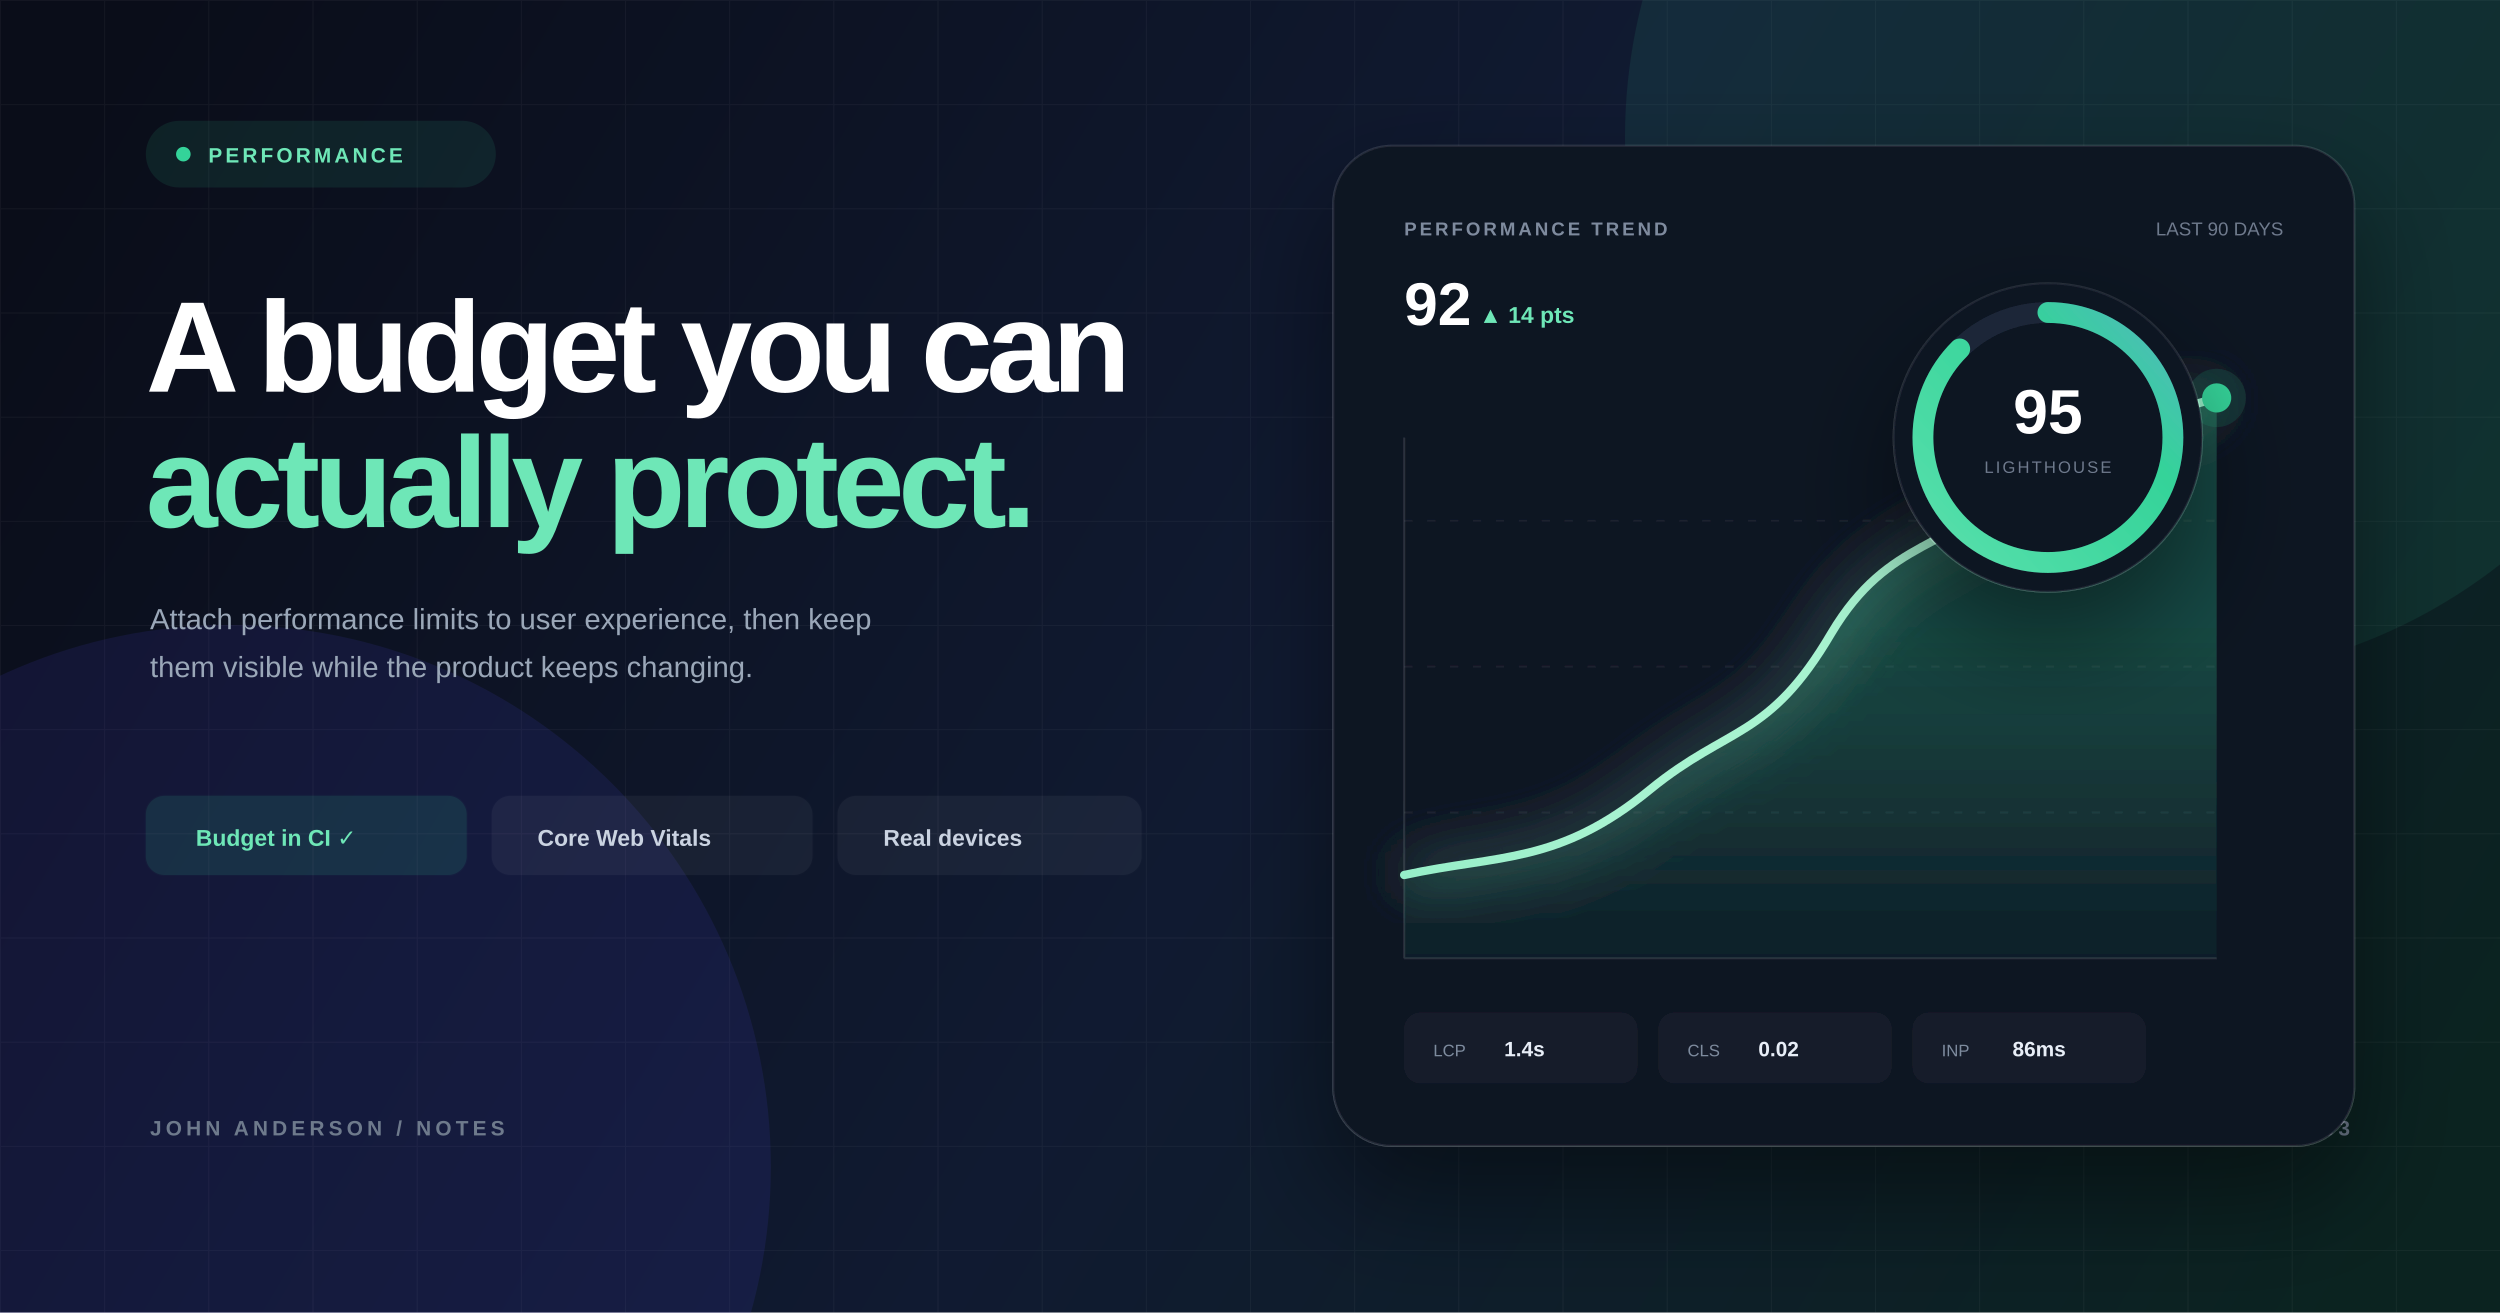
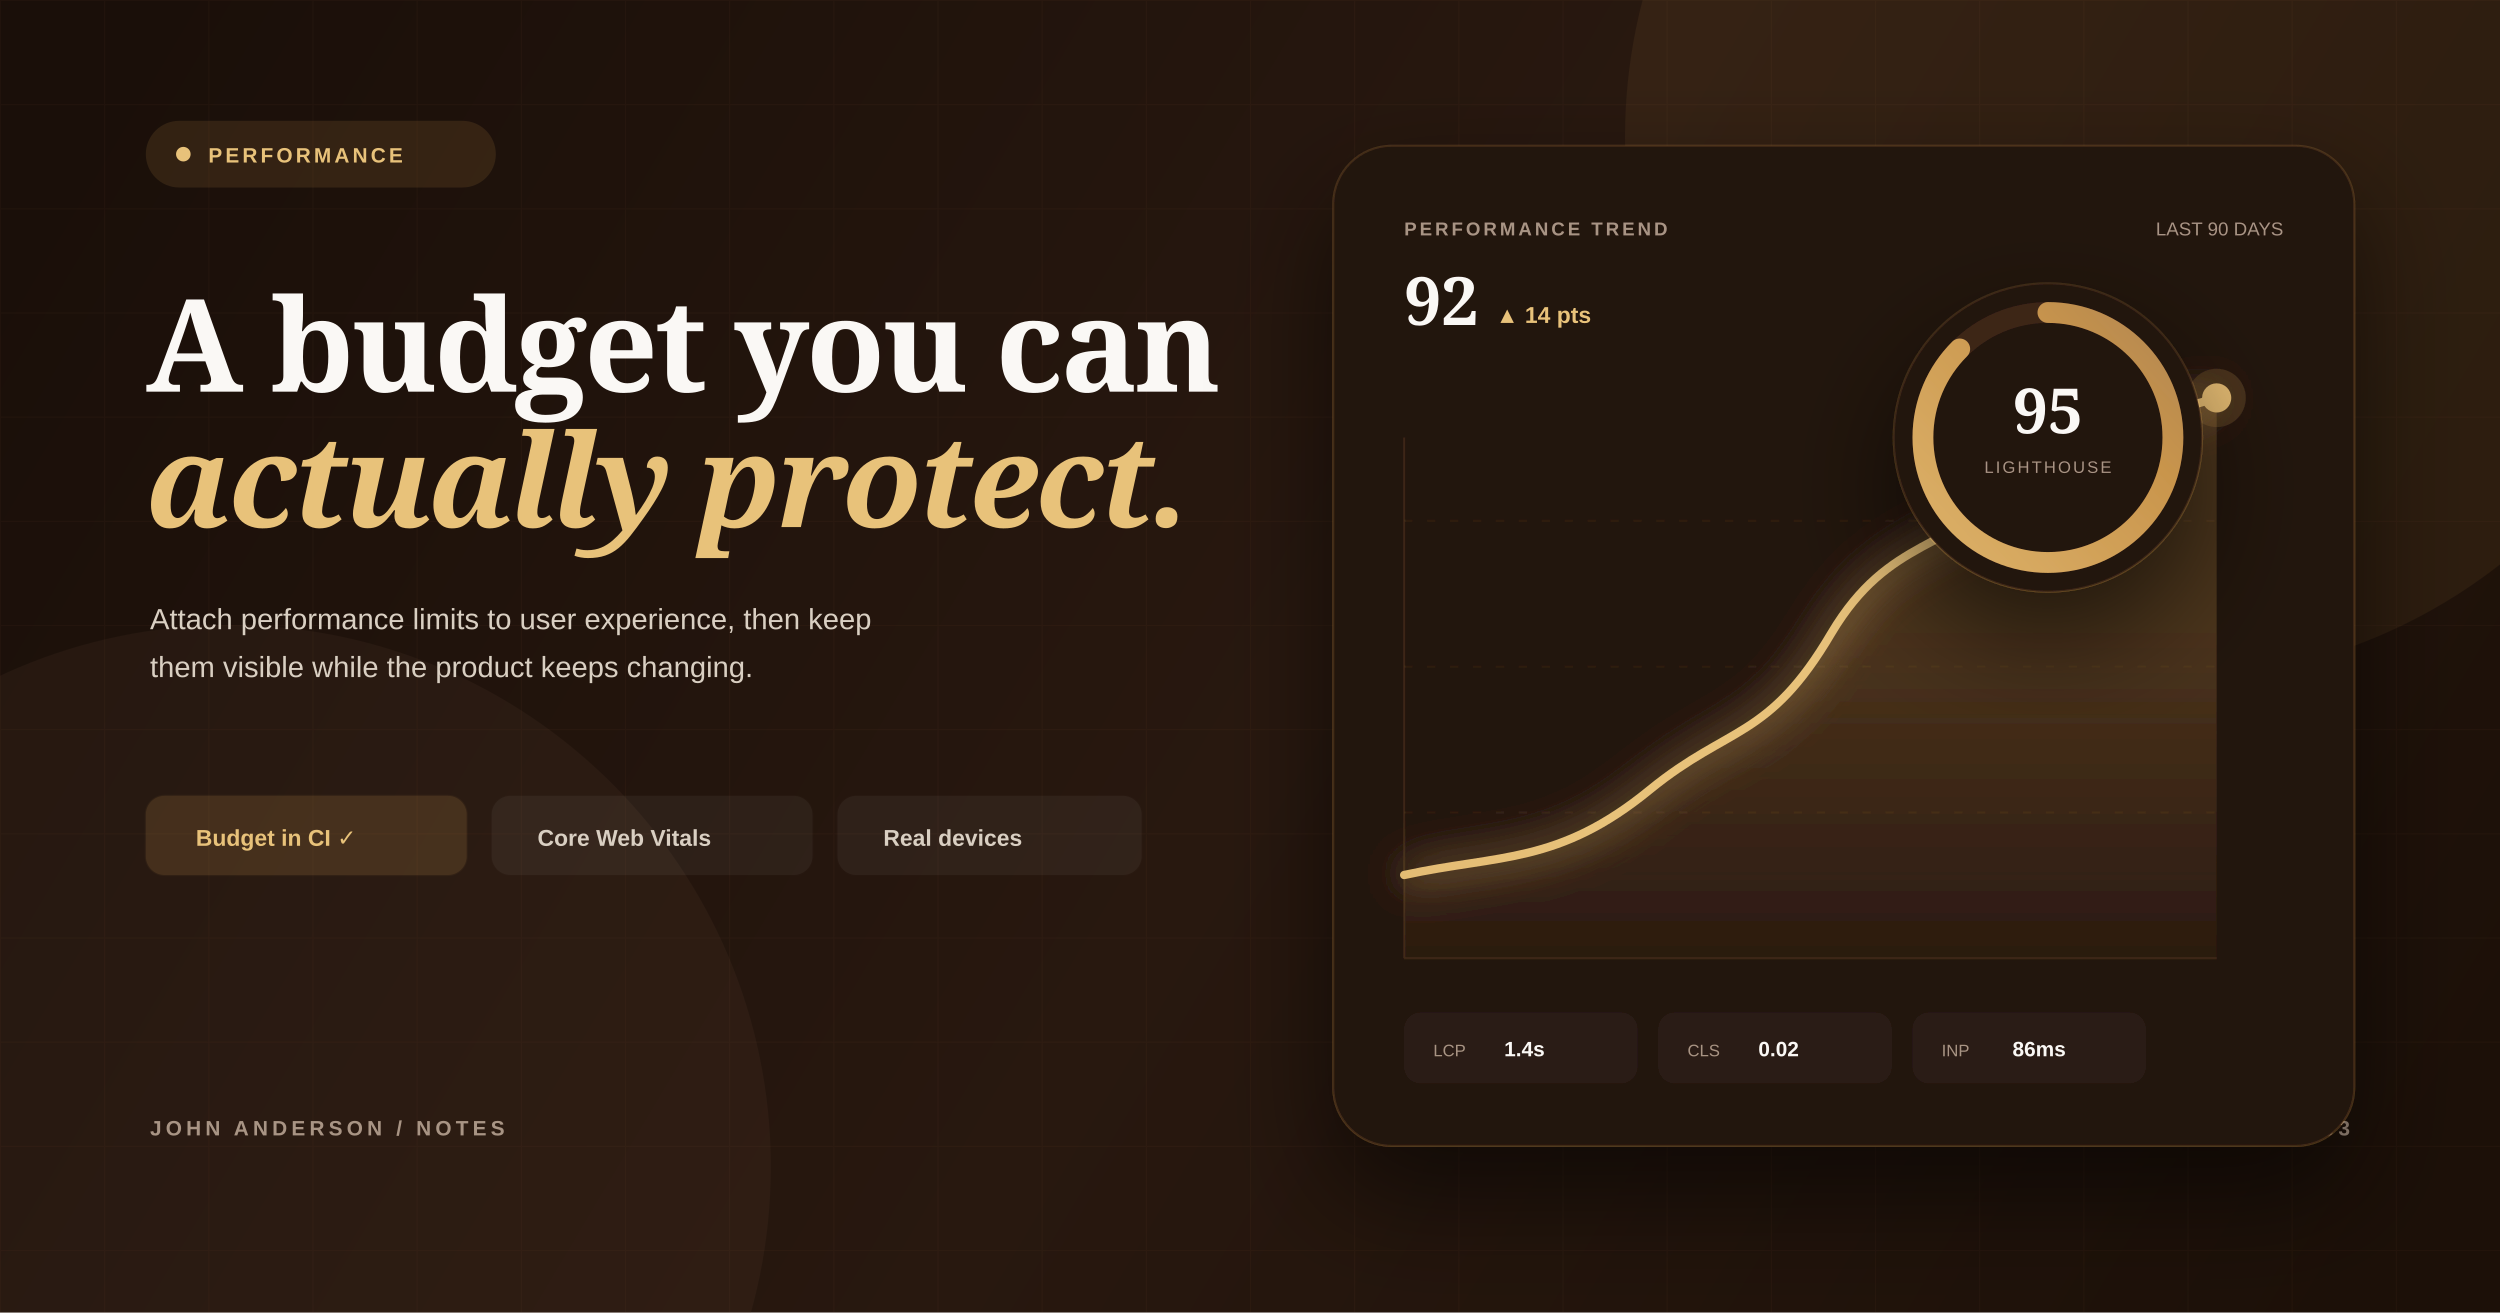
<svg xmlns="http://www.w3.org/2000/svg" viewBox="0 0 1200 630" role="img" aria-labelledby="title desc">
  <defs>
    <linearGradient id="bg" x1="70" y1="0" x2="1130" y2="630" gradientUnits="userSpaceOnUse">
-       <stop offset="0" stop-color="#0A0D19" />
-       <stop offset=".52" stop-color="#101A31" />
-       <stop offset="1" stop-color="#0B2320" />
+       <stop offset="0" stop-color="#1A0F09" />
+       <stop offset=".52" stop-color="#28180F" />
+       <stop offset="1" stop-color="#1C1008" />
    </linearGradient>
    <linearGradient id="line" x1="90" y1="430" x2="720" y2="240" gradientUnits="userSpaceOnUse">
-       <stop offset="0" stop-color="#34D399" />
-       <stop offset="1" stop-color="#A7F3D0" />
+       <stop offset="0" stop-color="#C9954C" />
+       <stop offset="1" stop-color="#E8C27A" />
    </linearGradient>
    <linearGradient id="area" x1="90" y1="300" x2="90" y2="500" gradientUnits="userSpaceOnUse">
-       <stop offset="0" stop-color="#34D399" stop-opacity=".28" />
-       <stop offset="1" stop-color="#34D399" stop-opacity="0" />
+       <stop offset="0" stop-color="#C9954C" stop-opacity=".25" />
+       <stop offset="1" stop-color="#C9954C" stop-opacity="0" />
    </linearGradient>
    <linearGradient id="ring" x1="860" y1="120" x2="1080" y2="360" gradientUnits="userSpaceOnUse">
-       <stop offset="0" stop-color="#6EE7B7" />
-       <stop offset=".55" stop-color="#34D399" />
-       <stop offset="1" stop-color="#818CF8" />
+       <stop offset="0" stop-color="#E8C27A" />
+       <stop offset=".55" stop-color="#C9954C" />
+       <stop offset="1" stop-color="#8C6E5A" />
    </linearGradient>
    <filter id="glow">
-       <feGaussianBlur stdDeviation="14" result="blur" />
+       <feGaussianBlur stdDeviation="10" result="blur" />
      <feMerge>
        <feMergeNode in="blur" />
        <feMergeNode in="SourceGraphic" />
      </feMerge>
    </filter>
    <filter id="shadow" x="-30%" y="-30%" width="160%" height="170%">
-       <feDropShadow dx="0" dy="24" stdDeviation="26" flood-color="#000000" flood-opacity=".45" />
+       <feDropShadow dx="0" dy="24" stdDeviation="26" flood-color="#000000" flood-opacity=".55" />
    </filter>
    <pattern id="grid" width="50" height="50" patternUnits="userSpaceOnUse">
-       <path d="M50 0H0V50" fill="none" stroke="#FFFFFF" stroke-opacity=".04" />
+       <path d="M50 0H0V50" fill="none" stroke="#C9954C" stroke-opacity=".04" />
    </pattern>
  </defs>
  <rect width="1200" height="630" fill="url(#bg)" />
  <rect width="1200" height="630" fill="url(#grid)" />
-   <circle cx="1040" cy="66" r="260" fill="#34D399" opacity=".09" />
-   <circle cx="110" cy="560" r="260" fill="#4F46E5" opacity=".12" />
-   <g font-family="Segoe UI, Arial, sans-serif">
-     <rect x="70" y="58" width="168" height="32" rx="16" fill="#34D399" opacity=".1" />
-     <circle cx="88" cy="74" r="3.5" fill="#34D399" />
-     <text x="100" y="78" fill="#6EE7B7" font-size="10" font-weight="700" letter-spacing="1.5">PERFORMANCE</text>
-     <text x="70" y="188" fill="#FFFFFF" font-family="Segoe UI Variable Display, Segoe UI, Arial, sans-serif" font-size="62" font-weight="700" letter-spacing="-3">A budget you can</text>
-     <text x="70" y="253" fill="#6EE7B7" font-family="Segoe UI Variable Display, Segoe UI, Arial, sans-serif" font-size="62" font-weight="700" letter-spacing="-3">actually protect.</text>
-     <text x="72" y="302" fill="#9AA7B8" font-size="14">Attach performance limits to user experience, then keep</text>
-     <text x="72" y="325" fill="#9AA7B8" font-size="14">them visible while the product keeps changing.</text>
-     <text x="72" y="545" fill="#6E7A8C" font-size="10" font-weight="700" letter-spacing="2">JOHN ANDERSON / NOTES</text>
-     <text x="1128" y="545" fill="#6E7A8C" font-size="10" font-weight="700" letter-spacing="2" text-anchor="end">02 / 03</text>
+   <circle cx="1040" cy="66" r="260" fill="#C9954C" opacity=".08" />
+   <circle cx="110" cy="560" r="260" fill="#6B4C3B" opacity=".12" />
+   <g font-family="Bricolage Grotesque, Segoe UI, Arial, sans-serif">
+     <rect x="70" y="58" width="168" height="32" rx="16" fill="#C9954C" opacity=".14" />
+     <circle cx="88" cy="74" r="3.5" fill="#E8C27A" />
+     <text x="100" y="78" fill="#E8C27A" font-size="10" font-weight="700" letter-spacing="1.5">PERFORMANCE</text>
+     <text x="70" y="188" fill="#FAF8F5" font-family="Bricolage Grotesque, Georgia, serif" font-size="62" font-weight="700" letter-spacing="-1.5">A budget you can</text>
+     <text x="70" y="253" fill="#E8C27A" font-family="Bricolage Grotesque, Georgia, serif" font-style="italic" font-size="62" font-weight="700" letter-spacing="-1.5">actually protect.</text>
+     <text x="72" y="302" fill="#D9CFC2" font-size="14">Attach performance limits to user experience, then keep</text>
+     <text x="72" y="325" fill="#D9CFC2" font-size="14">them visible while the product keeps changing.</text>
+     <text x="72" y="545" fill="#A89484" font-size="10" font-weight="700" letter-spacing="2">JOHN ANDERSON / NOTES</text>
+     <text x="1128" y="545" fill="#A89484" font-size="10" font-weight="700" letter-spacing="2" text-anchor="end">02 / 03</text>
  </g>
  <g filter="url(#shadow)">
-     <rect x="640" y="70" width="490" height="480" rx="28" fill="#0D1422" stroke="#FFFFFF" stroke-opacity=".1" />
-     <g font-family="Segoe UI, Arial, sans-serif">
-       <text x="674" y="113" fill="#7E8B9E" font-size="9" font-weight="700" letter-spacing="1.4">PERFORMANCE TREND</text>
-       <text x="674" y="156" fill="#FFFFFF" font-family="Segoe UI Variable Display, Segoe UI, Arial, sans-serif" font-size="29" font-weight="600">92</text>
-       <text x="710" y="155" fill="#6EE7B7" font-size="11" font-weight="600">▲ 14 pts</text>
-       <text x="1096" y="113" fill="#6E7A8C" font-size="9" text-anchor="end">LAST 90 DAYS</text>
-       <path d="M674 460V210M674 460h390" stroke="#FFFFFF" stroke-opacity=".12" />
-       <path d="M674 390h390M674 320h390M674 250h390" stroke="#FFFFFF" stroke-opacity=".055" stroke-dasharray="4 7" />
+     <rect x="640" y="70" width="490" height="480" rx="28" fill="#23140D" stroke="#C9954C" stroke-opacity=".18" />
+     <g font-family="Bricolage Grotesque, Segoe UI, Arial, sans-serif">
+       <text x="674" y="113" fill="#A89484" font-size="9" font-weight="700" letter-spacing="1.4">PERFORMANCE TREND</text>
+       <text x="674" y="156" fill="#FAF8F5" font-family="Bricolage Grotesque, Georgia, serif" font-size="32" font-weight="700">92</text>
+       <text x="718" y="155" fill="#E8C27A" font-size="11" font-weight="600">▲ 14 pts</text>
+       <text x="1096" y="113" fill="#A89484" font-size="9" text-anchor="end">LAST 90 DAYS</text>
+       <path d="M674 460V210M674 460h390" stroke="#C9954C" stroke-opacity=".15" />
+       <path d="M674 390h390M674 320h390M674 250h390" stroke="#C9954C" stroke-opacity=".07" stroke-dasharray="4 7" />
      <path d="M674 420c46-10 74-5 118-41 38-31 57-24 87-75 28-47 58-39 90-74 22-24 52-26 95-39v269H674z" fill="url(#area)" />
      <path d="M674 420c46-10 74-5 118-41 38-31 57-24 87-75 28-47 58-39 90-74 22-24 52-26 95-39" fill="none" stroke="url(#line)" stroke-width="4" stroke-linecap="round" filter="url(#glow)" />
-       <circle cx="1064" cy="191" r="7" fill="#34D399" />
-       <circle cx="1064" cy="191" r="14" fill="#34D399" opacity=".14" />
+       <circle cx="1064" cy="191" r="7" fill="#E8C27A" />
+       <circle cx="1064" cy="191" r="14" fill="#C9954C" opacity=".2" />
      <g>
-         <rect x="674" y="486" width="112" height="34" rx="8" fill="#FFFFFF" opacity=".045" />
-         <text x="688" y="507" fill="#7E8B9E" font-size="8">LCP</text>
-         <text x="722" y="507" fill="#E8EEF7" font-size="10" font-weight="600">1.4s</text>
-         <rect x="796" y="486" width="112" height="34" rx="8" fill="#FFFFFF" opacity=".045" />
-         <text x="810" y="507" fill="#7E8B9E" font-size="8">CLS</text>
-         <text x="844" y="507" fill="#E8EEF7" font-size="10" font-weight="600">0.02</text>
-         <rect x="918" y="486" width="112" height="34" rx="8" fill="#FFFFFF" opacity=".045" />
-         <text x="932" y="507" fill="#7E8B9E" font-size="8">INP</text>
-         <text x="966" y="507" fill="#E8EEF7" font-size="10" font-weight="600">86ms</text>
+         <rect x="674" y="486" width="112" height="34" rx="8" fill="#FFFFFF" opacity=".04" />
+         <text x="688" y="507" fill="#A89484" font-size="8">LCP</text>
+         <text x="722" y="507" fill="#FAF8F5" font-size="10" font-weight="600">1.4s</text>
+         <rect x="796" y="486" width="112" height="34" rx="8" fill="#FFFFFF" opacity=".04" />
+         <text x="810" y="507" fill="#A89484" font-size="8">CLS</text>
+         <text x="844" y="507" fill="#FAF8F5" font-size="10" font-weight="600">0.02</text>
+         <rect x="918" y="486" width="112" height="34" rx="8" fill="#FFFFFF" opacity=".04" />
+         <text x="932" y="507" fill="#A89484" font-size="8">INP</text>
+         <text x="966" y="507" fill="#FAF8F5" font-size="10" font-weight="600">86ms</text>
      </g>
    </g>
  </g>
  <g filter="url(#shadow)">
-     <circle cx="983" cy="210" r="74" fill="#0D1422" stroke="#FFFFFF" stroke-opacity=".08" />
-     <circle cx="983" cy="210" r="60" fill="none" stroke="#1C2838" stroke-width="10" />
+     <circle cx="983" cy="210" r="74" fill="#23140D" stroke="#C9954C" stroke-opacity=".15" />
+     <circle cx="983" cy="210" r="60" fill="none" stroke="#3D2619" stroke-width="10" />
    <circle cx="983" cy="210" r="60" fill="none" stroke="url(#ring)" stroke-width="10" stroke-linecap="round" stroke-dasharray="330 377" transform="rotate(-90 983 210)" />
-     <text x="983" y="208" fill="#FFFFFF" font-family="Segoe UI Variable Display, Segoe UI, Arial, sans-serif" font-size="30" font-weight="600" text-anchor="middle">95</text>
-     <text x="983" y="227" fill="#6E7A8C" font-family="Segoe UI, Arial, sans-serif" font-size="8" text-anchor="middle" letter-spacing="1">LIGHTHOUSE</text>
+     <text x="983" y="208" fill="#FAF8F5" font-family="Bricolage Grotesque, Georgia, serif" font-size="30" font-weight="700" text-anchor="middle">95</text>
+     <text x="983" y="227" fill="#A89484" font-family="Bricolage Grotesque, Segoe UI, Arial, sans-serif" font-size="8" text-anchor="middle" letter-spacing="1">LIGHTHOUSE</text>
  </g>
-   <g font-family="Segoe UI, Arial, sans-serif">
-     <rect x="70" y="382" width="154" height="38" rx="9" fill="#34D399" opacity=".13" stroke="#34D399" stroke-opacity=".2" />
-     <text x="94" y="406" fill="#6EE7B7" font-size="11" font-weight="600">Budget in CI ✓</text>
+   <g font-family="Bricolage Grotesque, Segoe UI, Arial, sans-serif">
+     <rect x="70" y="382" width="154" height="38" rx="9" fill="#C9954C" opacity=".18" stroke="#C9954C" stroke-opacity=".3" />
+     <text x="94" y="406" fill="#E8C27A" font-size="11" font-weight="600">Budget in CI ✓</text>
    <rect x="236" y="382" width="154" height="38" rx="9" fill="#FFFFFF" opacity=".05" stroke="#FFFFFF" stroke-opacity=".1" />
-     <text x="258" y="406" fill="#CAD3E1" font-size="11" font-weight="600">Core Web Vitals</text>
+     <text x="258" y="406" fill="#D9CFC2" font-size="11" font-weight="600">Core Web Vitals</text>
    <rect x="402" y="382" width="146" height="38" rx="9" fill="#FFFFFF" opacity=".05" stroke="#FFFFFF" stroke-opacity=".1" />
-     <text x="424" y="406" fill="#CAD3E1" font-size="11" font-weight="600">Real devices</text>
+     <text x="424" y="406" fill="#D9CFC2" font-size="11" font-weight="600">Real devices</text>
  </g>
</svg>
